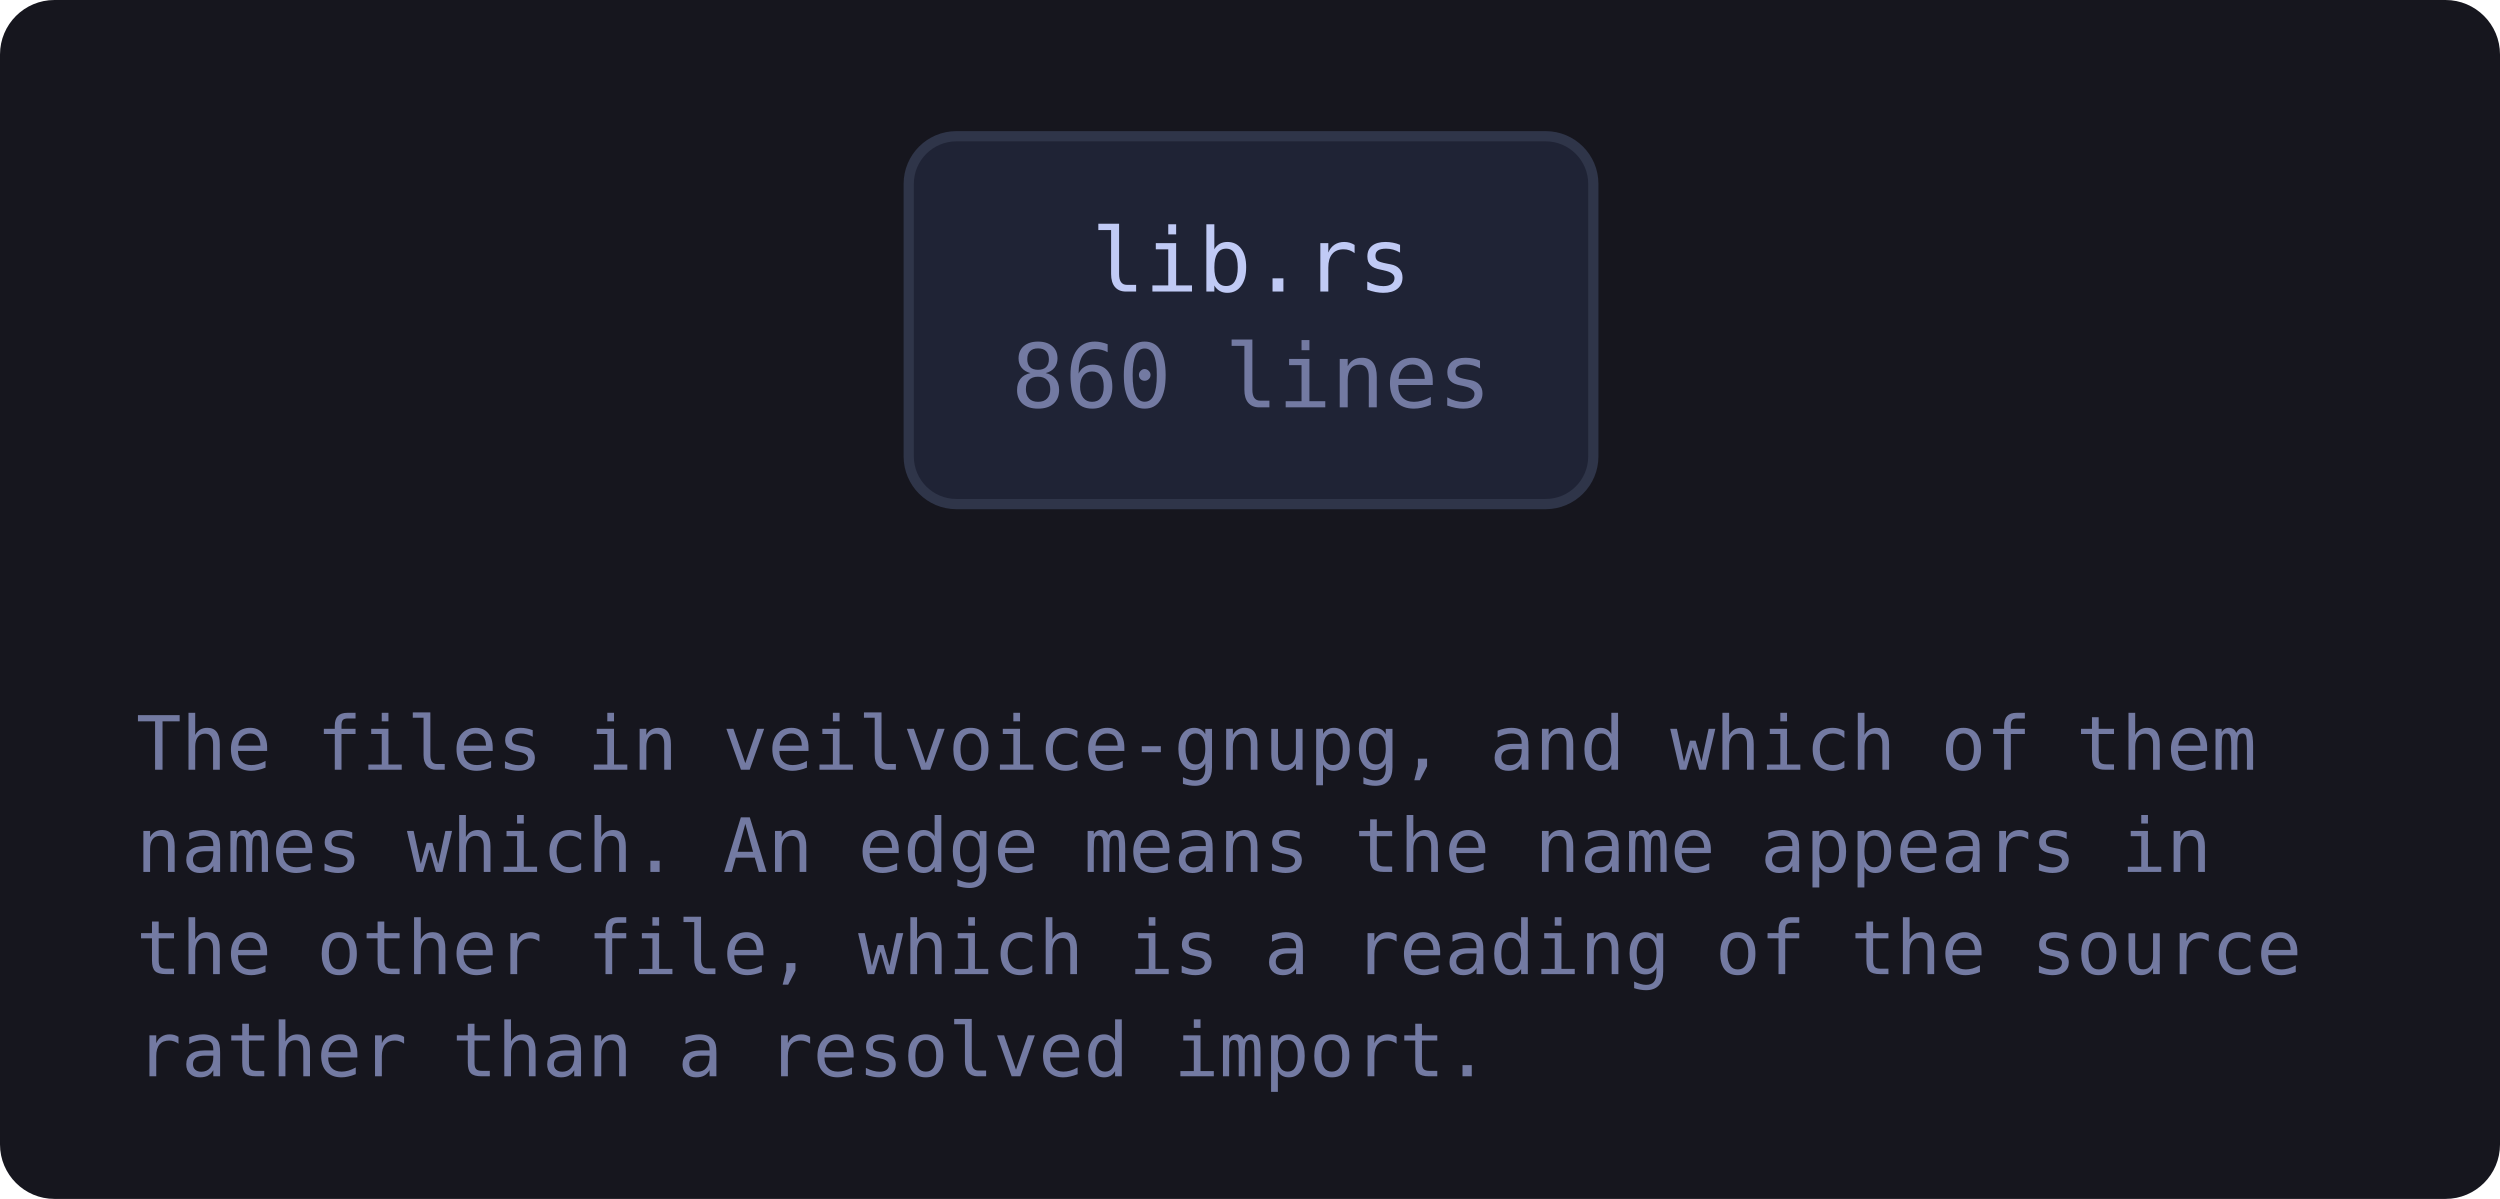
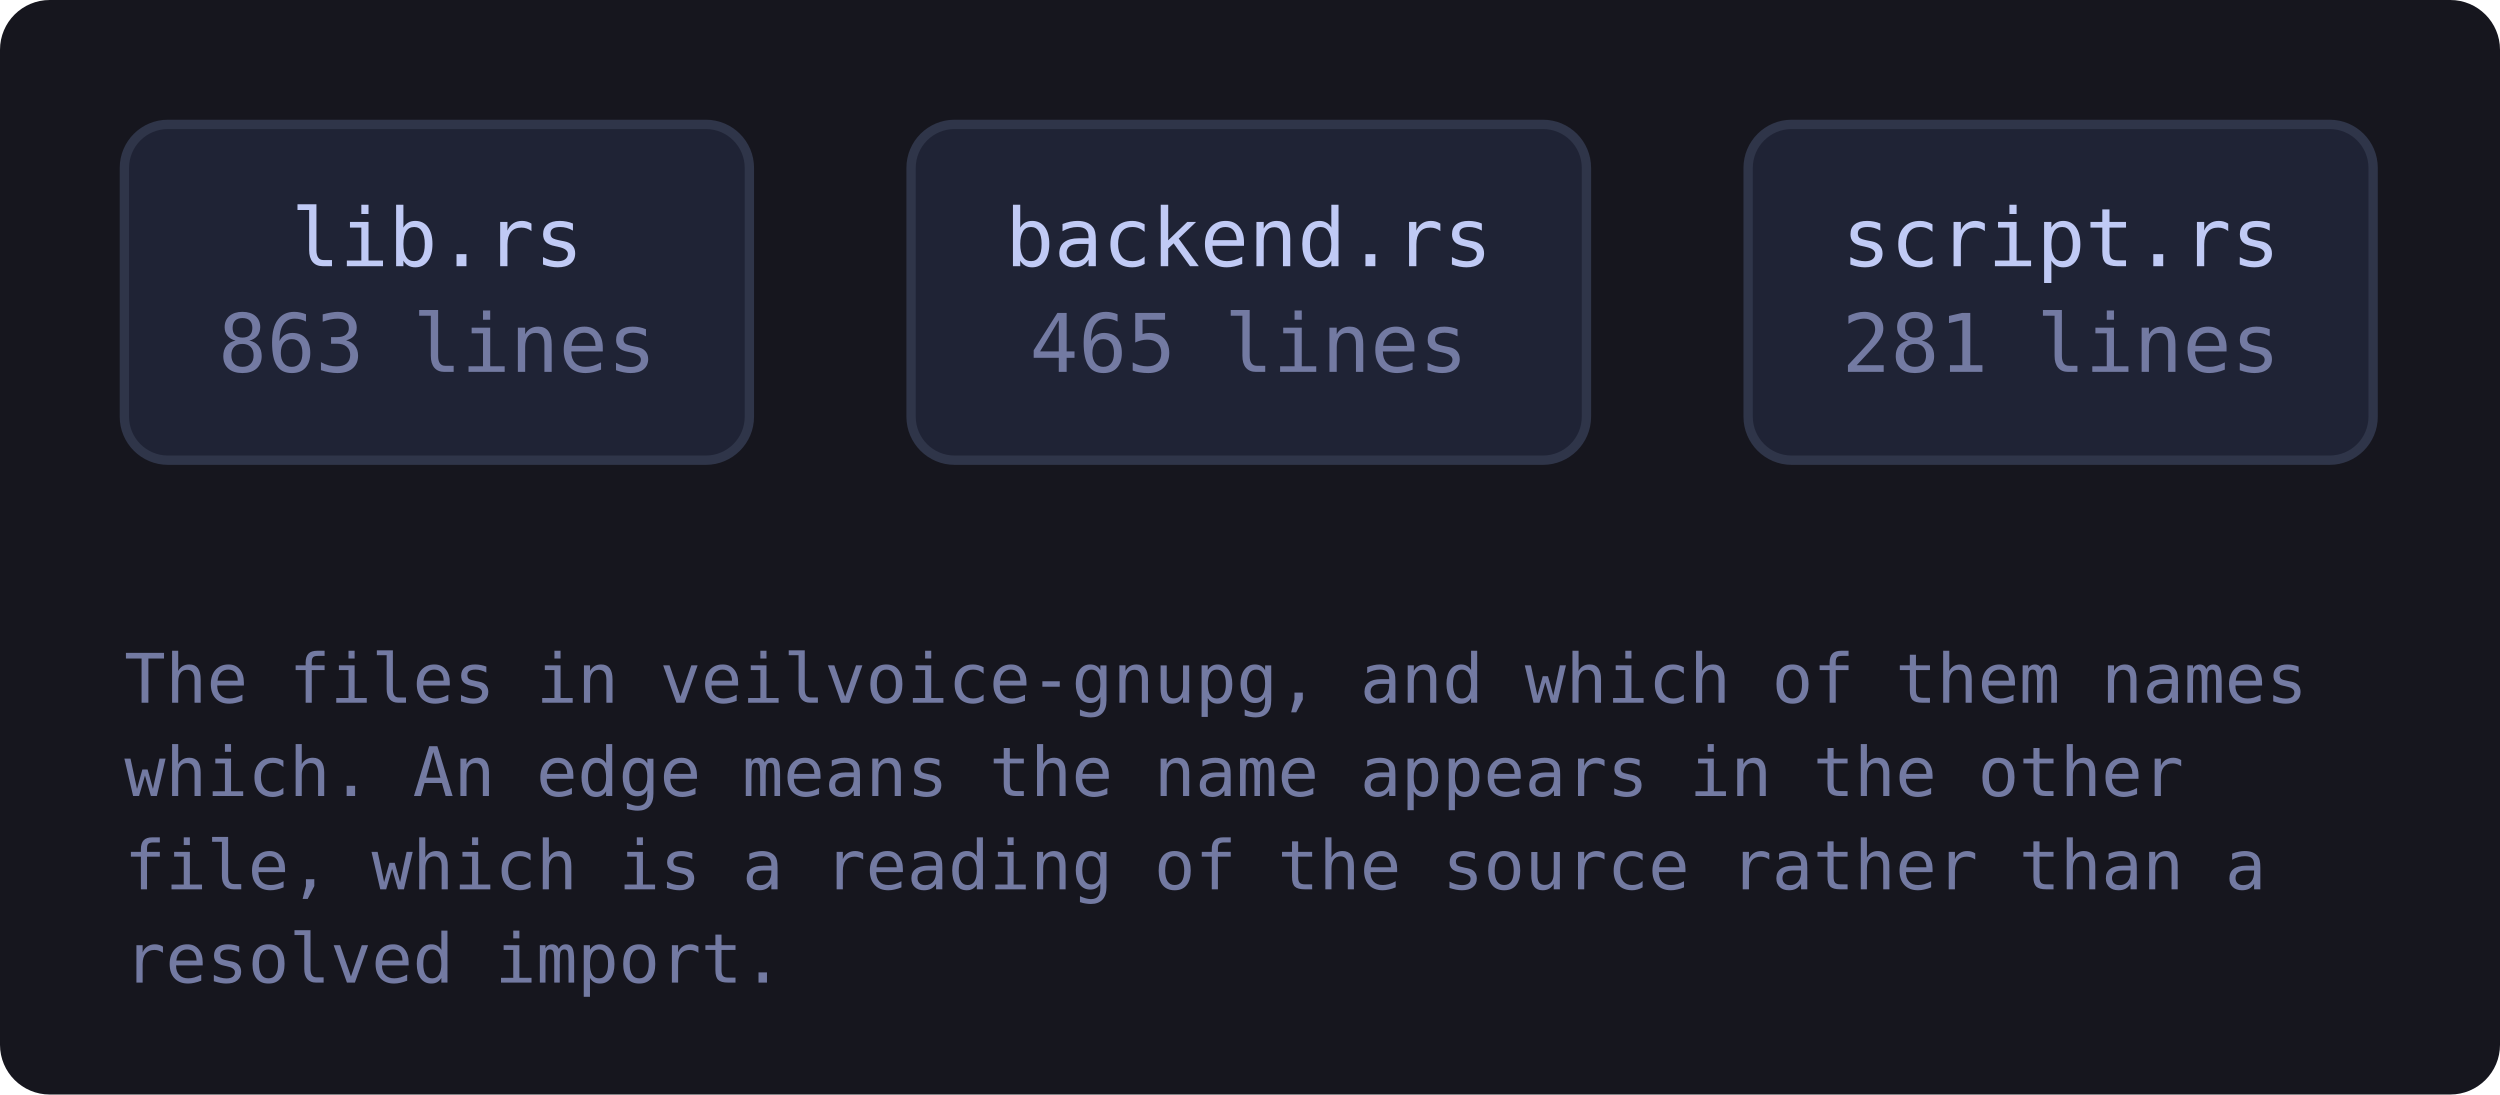
- <svg xmlns="http://www.w3.org/2000/svg" viewBox="0 0 367 176" width="367" height="176" style="max-width:100%;height:auto" role="img" aria-label="flowchart">
+ <svg xmlns="http://www.w3.org/2000/svg" viewBox="0 0 402 176" width="402" height="176" style="max-width:100%;height:auto" role="img" aria-label="flowchart">
  <defs>
    <marker id="a-muted" viewBox="0 0 8 8" refX="7" refY="4" markerWidth="7" markerHeight="7" orient="auto-start-reverse">
      <path d="M0 0 L8 4 L0 8 z" fill="var(--muted, #737aa2)" />
    </marker>
    <marker id="a-warn" viewBox="0 0 8 8" refX="7" refY="4" markerWidth="7" markerHeight="7" orient="auto-start-reverse">
      <path d="M0 0 L8 4 L0 8 z" fill="var(--warn, #e0af68)" />
    </marker>
    <marker id="a-accent" viewBox="0 0 8 8" refX="7" refY="4" markerWidth="7" markerHeight="7" orient="auto-start-reverse">
      <path d="M0 0 L8 4 L0 8 z" fill="var(--accent, #7aa2f7)" />
    </marker>
    <marker id="a-cyan" viewBox="0 0 8 8" refX="7" refY="4" markerWidth="7" markerHeight="7" orient="auto-start-reverse">
      <path d="M0 0 L8 4 L0 8 z" fill="var(--cyan, #7dcfff)" />
    </marker>
    <marker id="a-accent-2" viewBox="0 0 8 8" refX="7" refY="4" markerWidth="7" markerHeight="7" orient="auto-start-reverse">
      <path d="M0 0 L8 4 L0 8 z" fill="var(--accent-2, #bb9af7)" />
    </marker>
  </defs>
-   <rect x="0" y="0" width="367" height="176" fill="var(--bg-inset, #16161e)" rx="8" />
+   <rect x="0" y="0" width="402" height="176" fill="var(--bg-inset, #16161e)" rx="8" />
  <a href="https://github.com/tilas01/veilvoice/blob/main/crates/veilvoice-gnupg/src/lib.rs" target="_blank" rel="noopener noreferrer">
-     <rect x="133.4" y="20.0" width="100.5" height="54.0" rx="7" fill="var(--bg-soft, #1f2335)" stroke="var(--border, #2f3549)" stroke-width="1.5" />
-     <text x="183.7" y="42.8" font-family="ui-monospace, SFMono-Regular, Menlo, Consolas, monospace" font-size="13" fill="var(--fg, #c0caf5)" text-anchor="middle">lib.rs</text>
-     <text x="183.7" y="59.8" font-family="ui-monospace, SFMono-Regular, Menlo, Consolas, monospace" font-size="13" fill="var(--muted, #737aa2)" text-anchor="middle">860 lines</text>
+     <rect x="20.0" y="20.0" width="100.5" height="54.0" rx="7" fill="var(--bg-soft, #1f2335)" stroke="var(--border, #2f3549)" stroke-width="1.5" />
+     <text x="70.3" y="42.8" font-family="ui-monospace, SFMono-Regular, Menlo, Consolas, monospace" font-size="13" fill="var(--fg, #c0caf5)" text-anchor="middle">lib.rs</text>
+     <text x="70.3" y="59.8" font-family="ui-monospace, SFMono-Regular, Menlo, Consolas, monospace" font-size="13" fill="var(--muted, #737aa2)" text-anchor="middle">863 lines</text>
  </a>
-   <text x="20.0" y="113.0" font-family="ui-monospace, SFMono-Regular, Menlo, Consolas, monospace" font-size="11" fill="var(--muted, #737aa2)">The files in veilvoice-gnupg, and which of them</text>
-   <text x="20.0" y="128.0" font-family="ui-monospace, SFMono-Regular, Menlo, Consolas, monospace" font-size="11" fill="var(--muted, #737aa2)">names which. An edge means the name appears in</text>
-   <text x="20.0" y="143.0" font-family="ui-monospace, SFMono-Regular, Menlo, Consolas, monospace" font-size="11" fill="var(--muted, #737aa2)">the other file, which is a reading of the source</text>
-   <text x="20.0" y="158.0" font-family="ui-monospace, SFMono-Regular, Menlo, Consolas, monospace" font-size="11" fill="var(--muted, #737aa2)">rather than a resolved import.</text>
+   <a href="https://github.com/tilas01/veilvoice/blob/main/crates/veilvoice-gnupg/src/backend.rs" target="_blank" rel="noopener noreferrer">
+     <rect x="146.5" y="20.0" width="108.6" height="54.0" rx="7" fill="var(--bg-soft, #1f2335)" stroke="var(--border, #2f3549)" stroke-width="1.5" />
+     <text x="200.8" y="42.8" font-family="ui-monospace, SFMono-Regular, Menlo, Consolas, monospace" font-size="13" fill="var(--fg, #c0caf5)" text-anchor="middle">backend.rs</text>
+     <text x="200.8" y="59.8" font-family="ui-monospace, SFMono-Regular, Menlo, Consolas, monospace" font-size="13" fill="var(--muted, #737aa2)" text-anchor="middle">465 lines</text>
+   </a>
+   <a href="https://github.com/tilas01/veilvoice/blob/main/crates/veilvoice-gnupg/src/script.rs" target="_blank" rel="noopener noreferrer">
+     <rect x="281.1" y="20.0" width="100.5" height="54.0" rx="7" fill="var(--bg-soft, #1f2335)" stroke="var(--border, #2f3549)" stroke-width="1.5" />
+     <text x="331.4" y="42.8" font-family="ui-monospace, SFMono-Regular, Menlo, Consolas, monospace" font-size="13" fill="var(--fg, #c0caf5)" text-anchor="middle">script.rs</text>
+     <text x="331.4" y="59.8" font-family="ui-monospace, SFMono-Regular, Menlo, Consolas, monospace" font-size="13" fill="var(--muted, #737aa2)" text-anchor="middle">281 lines</text>
+   </a>
+   <text x="20.0" y="113.0" font-family="ui-monospace, SFMono-Regular, Menlo, Consolas, monospace" font-size="11" fill="var(--muted, #737aa2)">The files in veilvoice-gnupg, and which of them names</text>
+   <text x="20.0" y="128.0" font-family="ui-monospace, SFMono-Regular, Menlo, Consolas, monospace" font-size="11" fill="var(--muted, #737aa2)">which. An edge means the name appears in the other</text>
+   <text x="20.0" y="143.0" font-family="ui-monospace, SFMono-Regular, Menlo, Consolas, monospace" font-size="11" fill="var(--muted, #737aa2)">file, which is a reading of the source rather than a</text>
+   <text x="20.0" y="158.0" font-family="ui-monospace, SFMono-Regular, Menlo, Consolas, monospace" font-size="11" fill="var(--muted, #737aa2)">resolved import.</text>
</svg>
